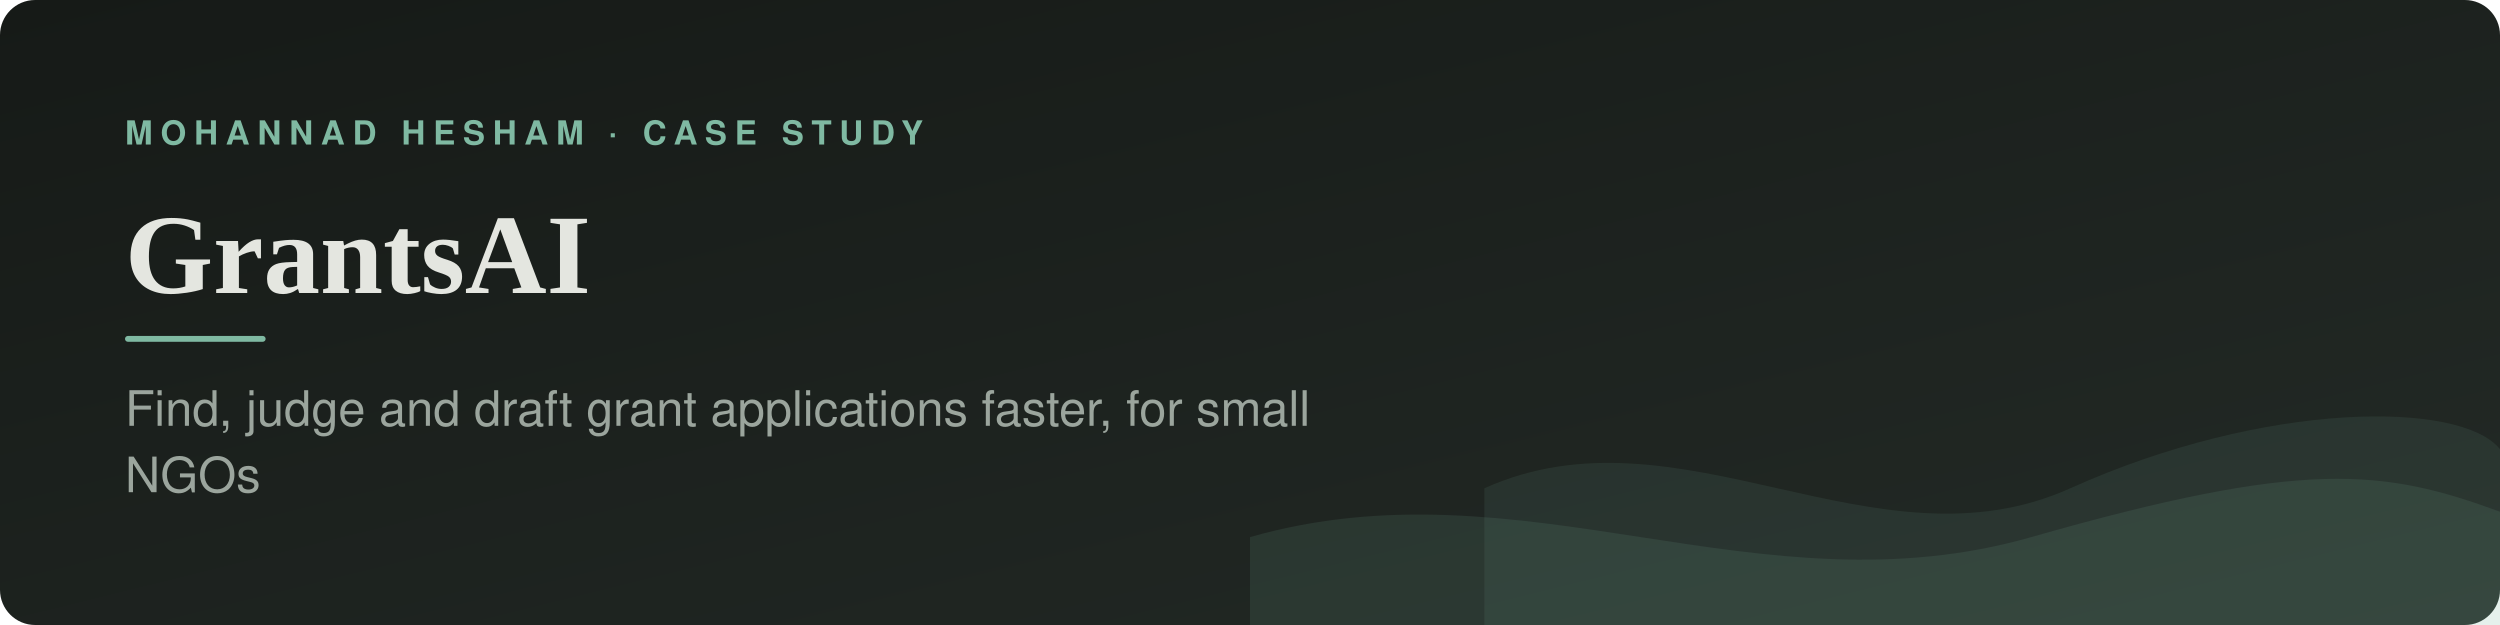
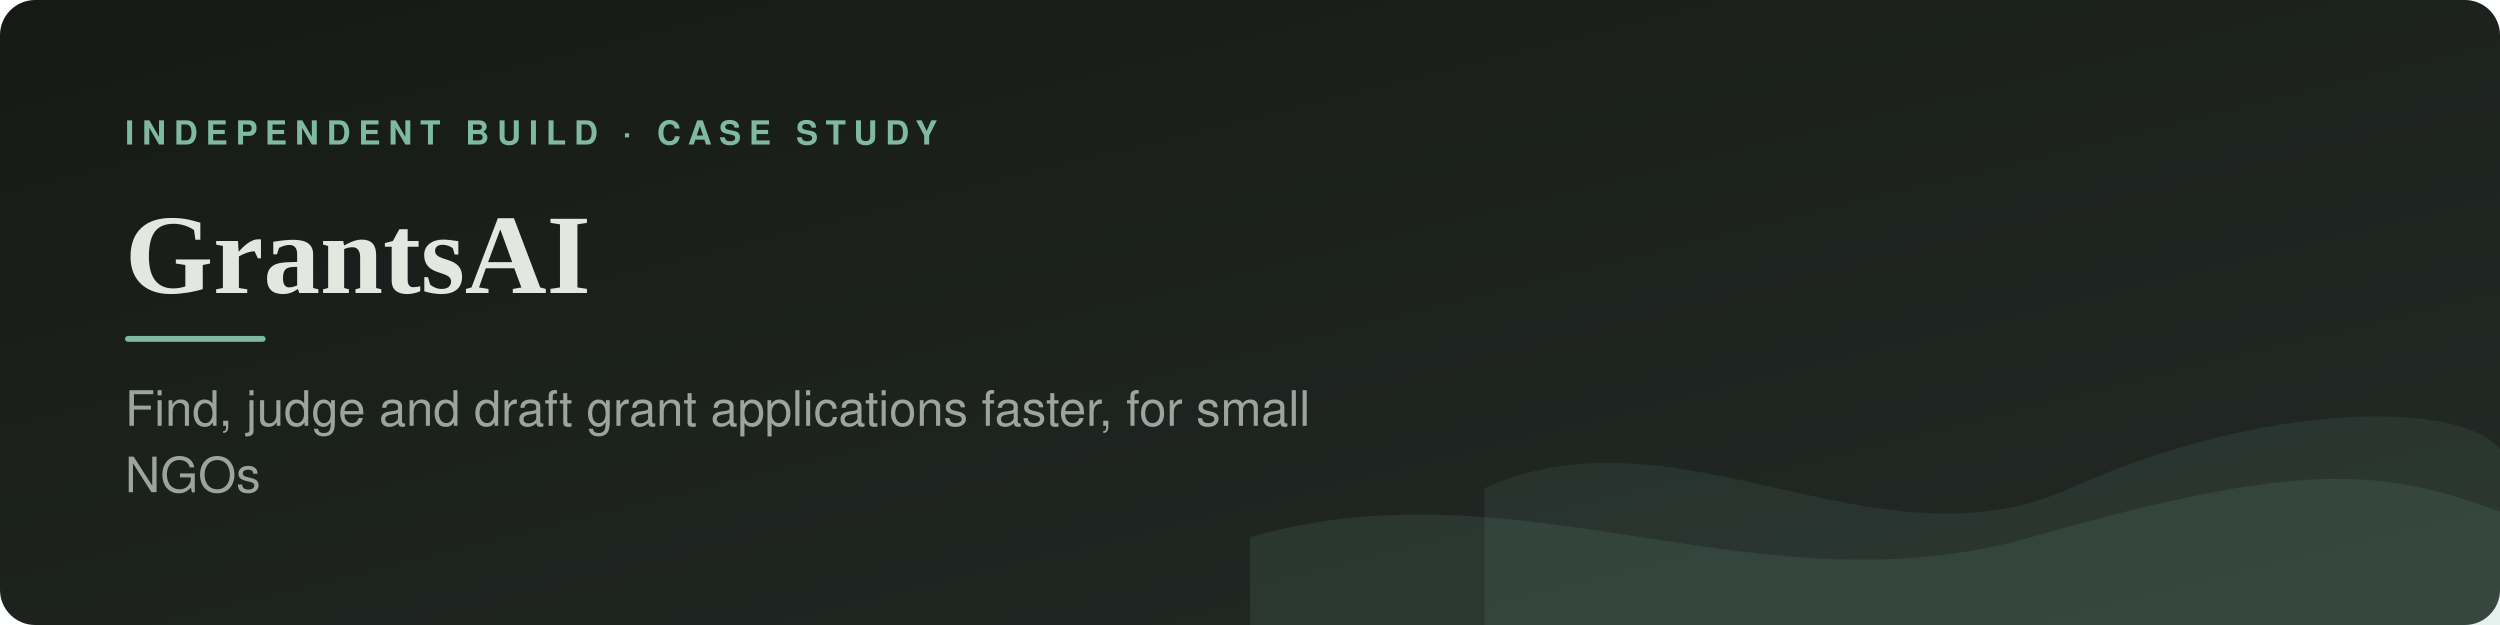
<svg xmlns="http://www.w3.org/2000/svg" width="1280" height="320" viewBox="0 0 1280 320" role="img" aria-label="GrantsAI — Find, judge and draft grant applications faster, for small NGOs">
  <defs>
    <linearGradient id="g" x1="0" y1="0" x2="1" y2="1">
      <stop offset="0" stop-color="#161A17" />
      <stop offset="1" stop-color="#232A26" />
    </linearGradient>
  </defs>
  <rect width="1280" height="320" rx="18" fill="url(#g)" />
  <path d="M760 250 C 860 205, 960 295, 1060 250 S 1260 205, 1280 230 L1280 320 L760 320 Z" fill="#7FB9A2" opacity="0.10" />
  <path d="M640 275 C 780 235, 900 315, 1040 275 S 1220 240, 1280 262 L1280 320 L640 320 Z" fill="#7FB9A2" opacity="0.12" />
-   <text x="64" y="74" fill="#7FB9A2" font-family="'Segoe UI', Helvetica, Arial, sans-serif" font-size="17" font-weight="600" letter-spacing="4">MOHANNAD HESHAM · CASE STUDY</text>
+   <text x="64" y="74" fill="#7FB9A2" font-family="'Segoe UI', Helvetica, Arial, sans-serif" font-size="17" font-weight="600" letter-spacing="4">INDEPENDENT BUILD · CASE STUDY</text>
  <text x="64" y="150" fill="#E4E6E0" font-family="Georgia, 'Times New Roman', serif" font-size="58" font-weight="700">GrantsAI</text>
  <rect x="64" y="172" width="72" height="3" rx="1.5" fill="#7FB9A2" />
  <text x="64" y="218" fill="#9BA59D" font-family="'Segoe UI', Helvetica, Arial, sans-serif" font-size="25">
    <tspan x="64" dy="0">Find, judge and draft grant applications faster, for small</tspan>
    <tspan x="64" dy="34">NGOs</tspan>
  </text>
</svg>
